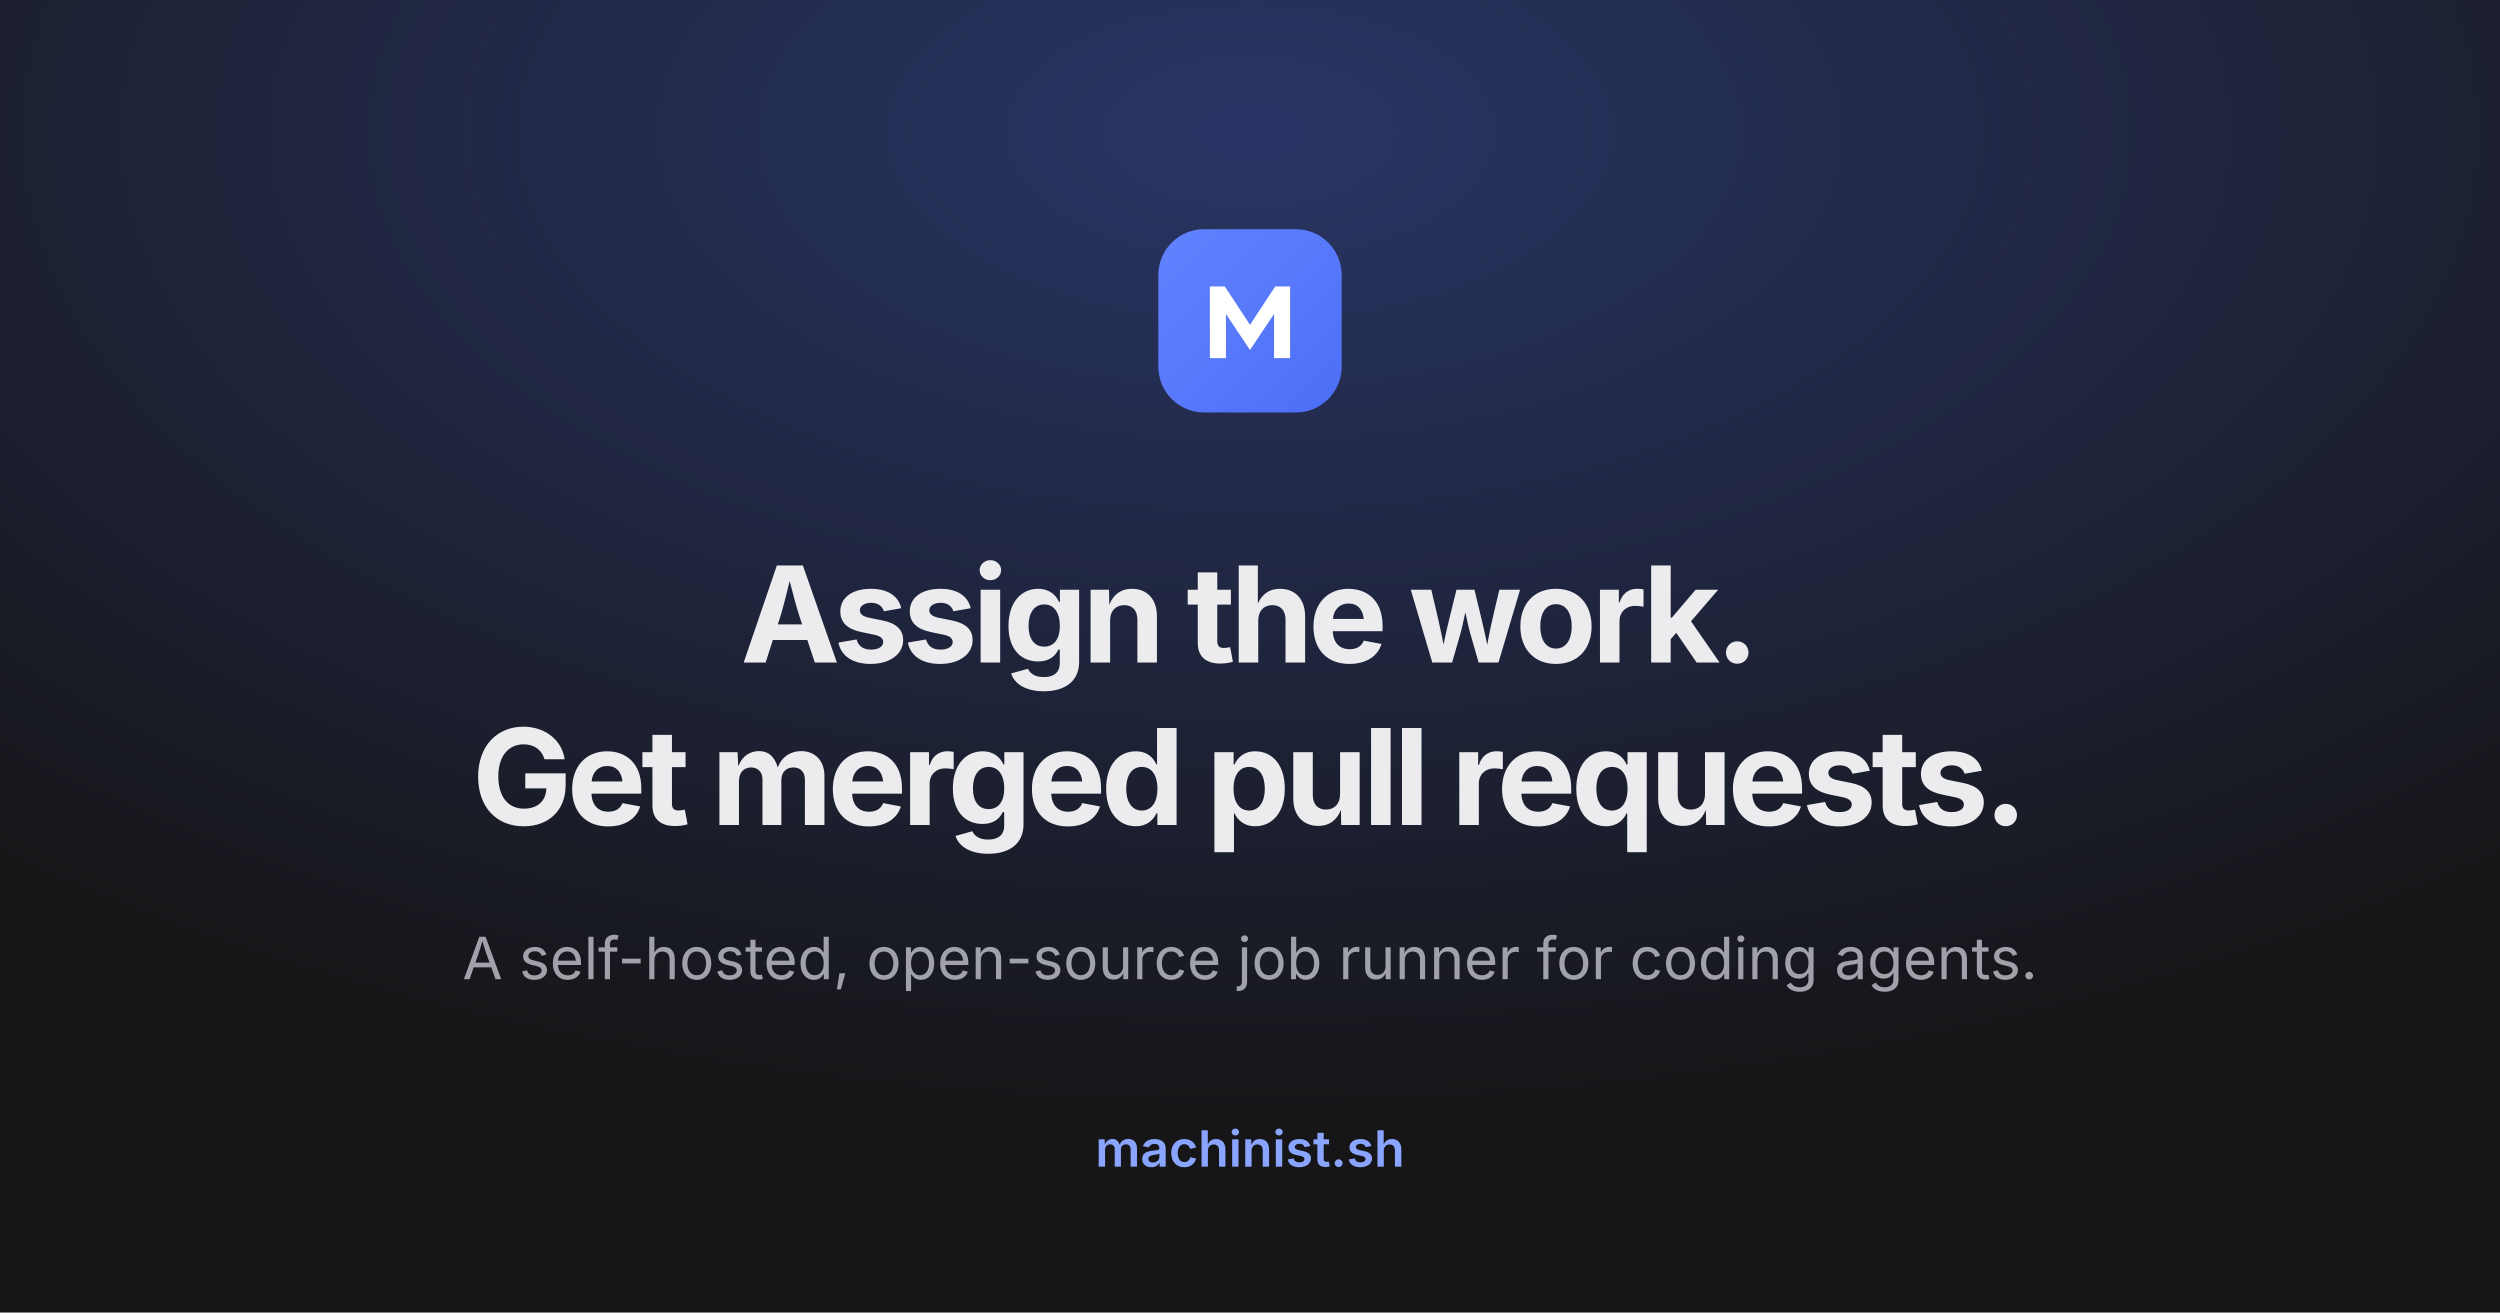
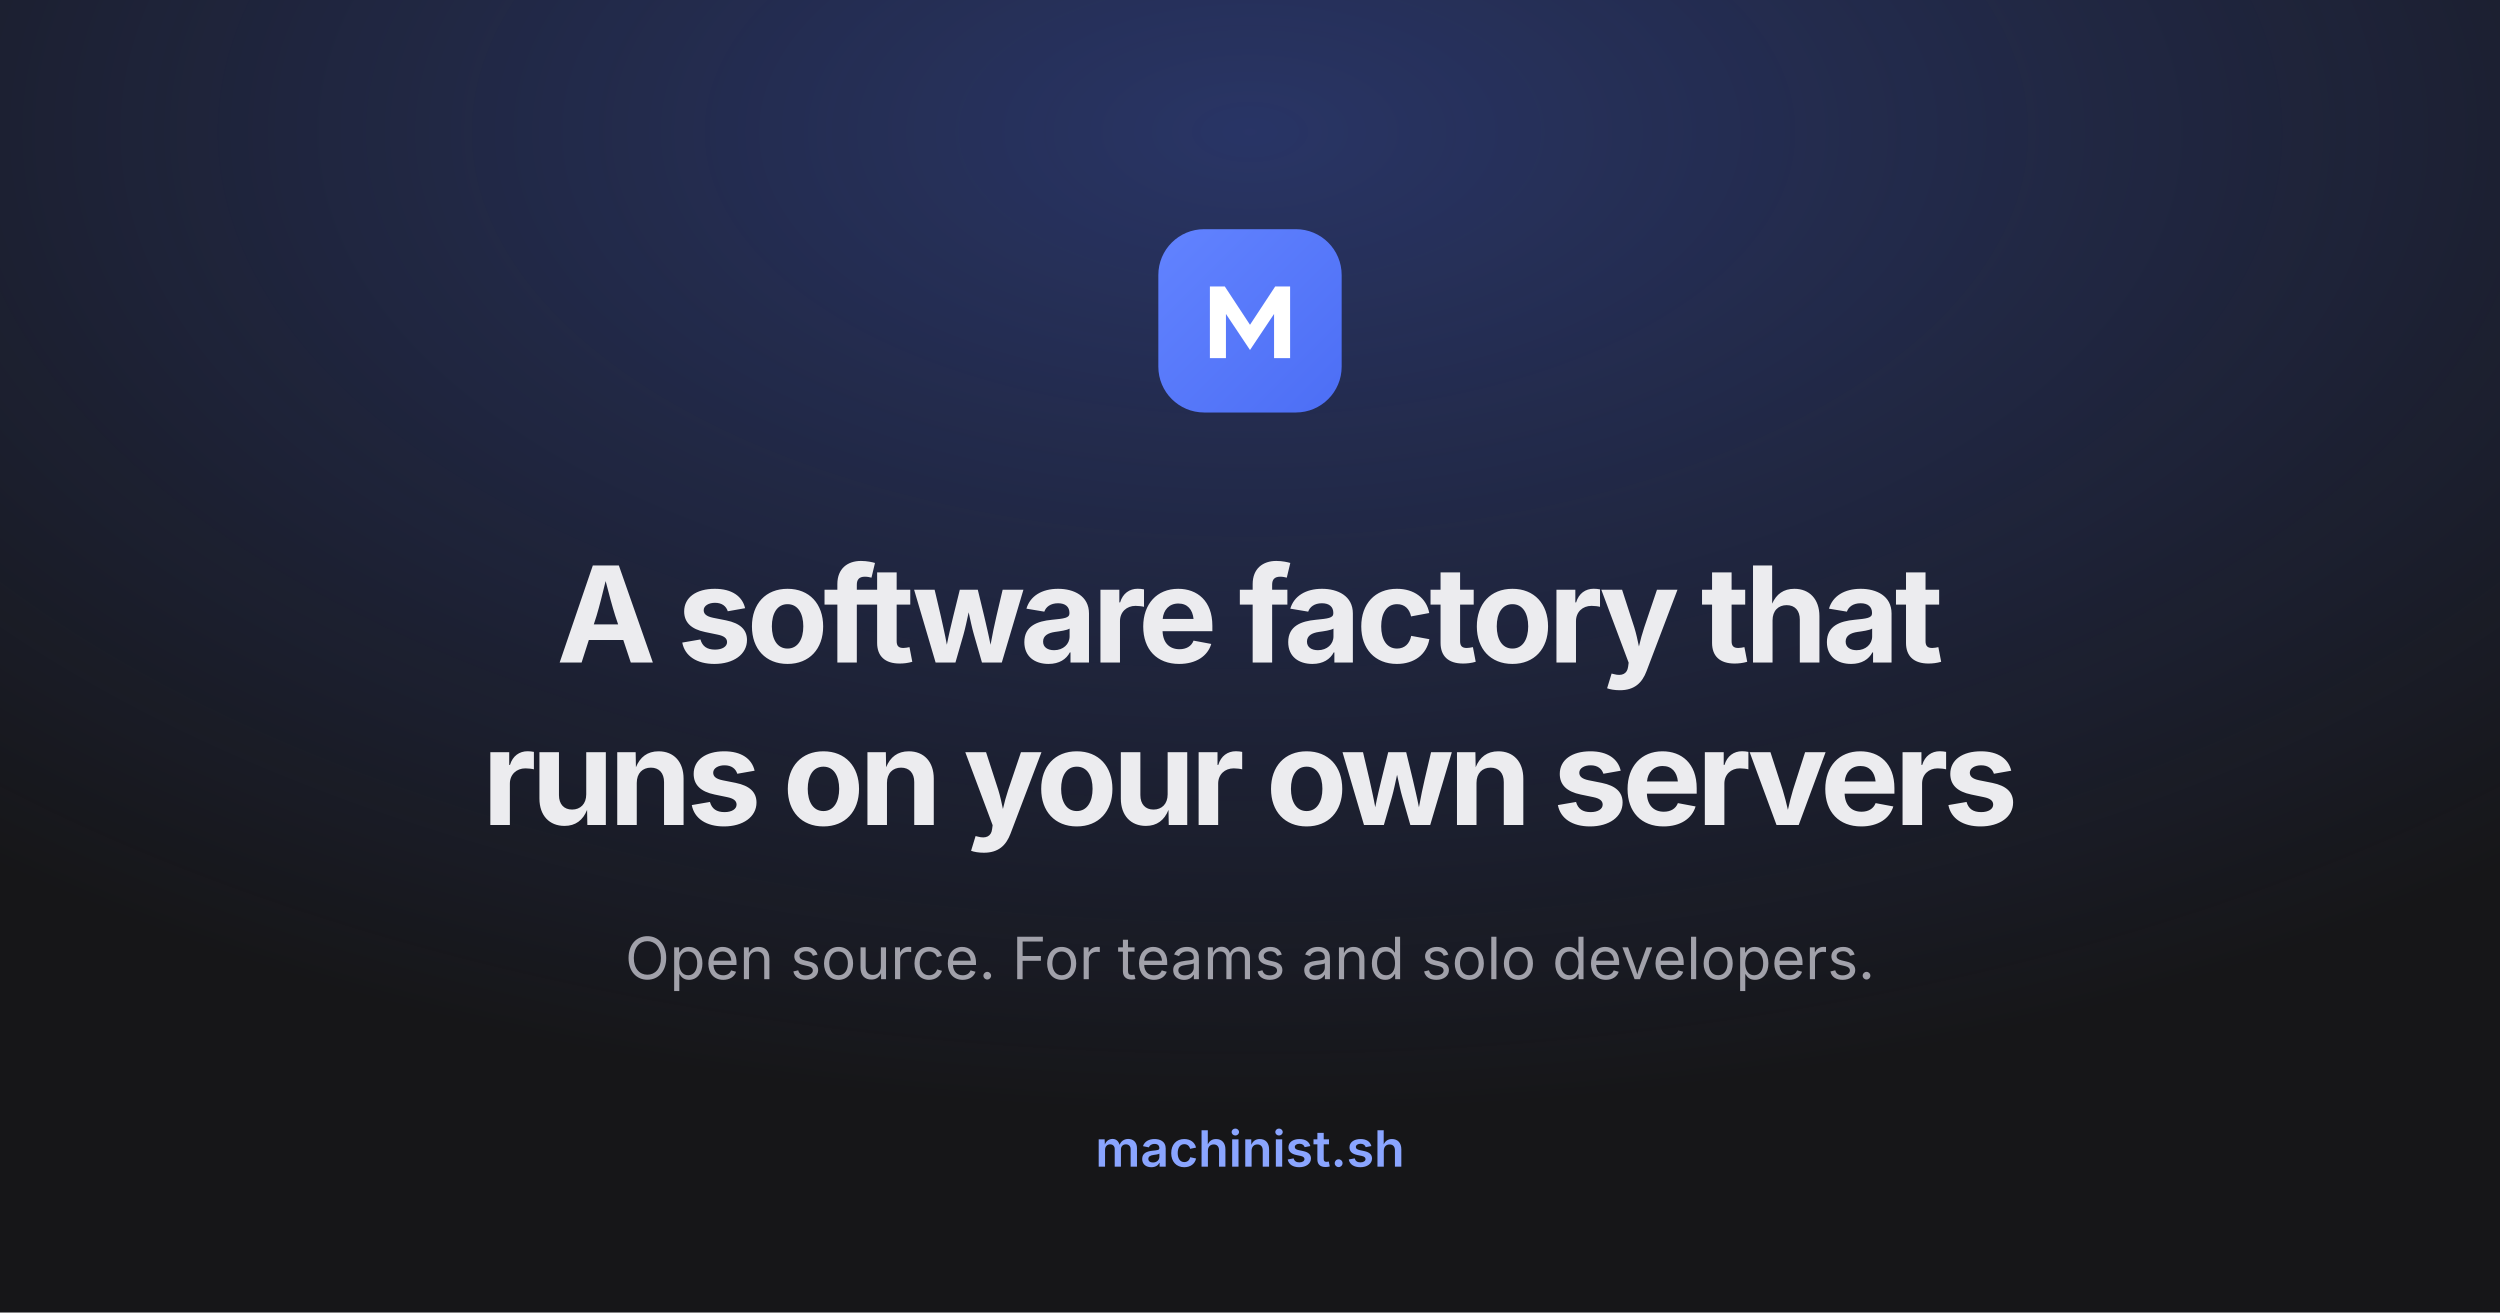
<svg xmlns="http://www.w3.org/2000/svg" width="1200" height="630" viewBox="0 0 1200 630" role="img" aria-labelledby="title description">
  <defs>
    <radialGradient id="glow" cx="0.5" cy="0.1" r="0.75">
      <stop offset="0" stop-color="#4c6ef5" stop-opacity=".35" />
      <stop offset="1" stop-color="#4c6ef5" stop-opacity="0" />
    </radialGradient>
    <linearGradient id="tile" x1="0" y1="0" x2="1" y2="1">
      <stop offset="0" stop-color="#6283ff" />
      <stop offset="1" stop-color="#4c6ef5" />
    </linearGradient>
  </defs>
  <rect width="1200" height="630" fill="#161618" />
  <rect width="1200" height="630" fill="url(#glow)" />
  <g transform="translate(556 110)">
    <rect width="88" height="88" rx="22" fill="url(#tile)" />
    <path d="M24.75 61.9V27.5h7.15L44 45.9 56.1 27.5h7.15v34.4h-7.7V40.7L44 58l-11.55-17.3v21.2z" fill="#fff" />
  </g>
-   <text x="600" y="318" text-anchor="middle" fill="#ececef" font-family="Inter, Helvetica, Arial, sans-serif" font-size="64" font-weight="650" letter-spacing="-2.5">Assign the work.</text>
-   <text x="600" y="396" text-anchor="middle" fill="#ececef" font-family="Inter, Helvetica, Arial, sans-serif" font-size="64" font-weight="650" letter-spacing="-2.5">Get merged pull requests.</text>
-   <text x="600" y="470" text-anchor="middle" fill="#a1a1aa" font-family="Inter, Helvetica, Arial, sans-serif" font-size="28">A self-hosted, open-source job runner for coding agents.</text>
+   <text x="600" y="318" text-anchor="middle" fill="#ececef" font-family="Inter, Helvetica, Arial, sans-serif" font-size="64" font-weight="650" letter-spacing="-2.5">A software factory that</text>
+   <text x="600" y="396" text-anchor="middle" fill="#ececef" font-family="Inter, Helvetica, Arial, sans-serif" font-size="64" font-weight="650" letter-spacing="-2.5">runs on your own servers</text>
+   <text x="600" y="470" text-anchor="middle" fill="#a1a1aa" font-family="Inter, Helvetica, Arial, sans-serif" font-size="28">Open source. For teams and solo developers.</text>
  <text x="600" y="560" text-anchor="middle" fill="#8aa5ff" font-family="Inter, Helvetica, Arial, sans-serif" font-size="24" font-weight="600">machinist.sh</text>
</svg>
